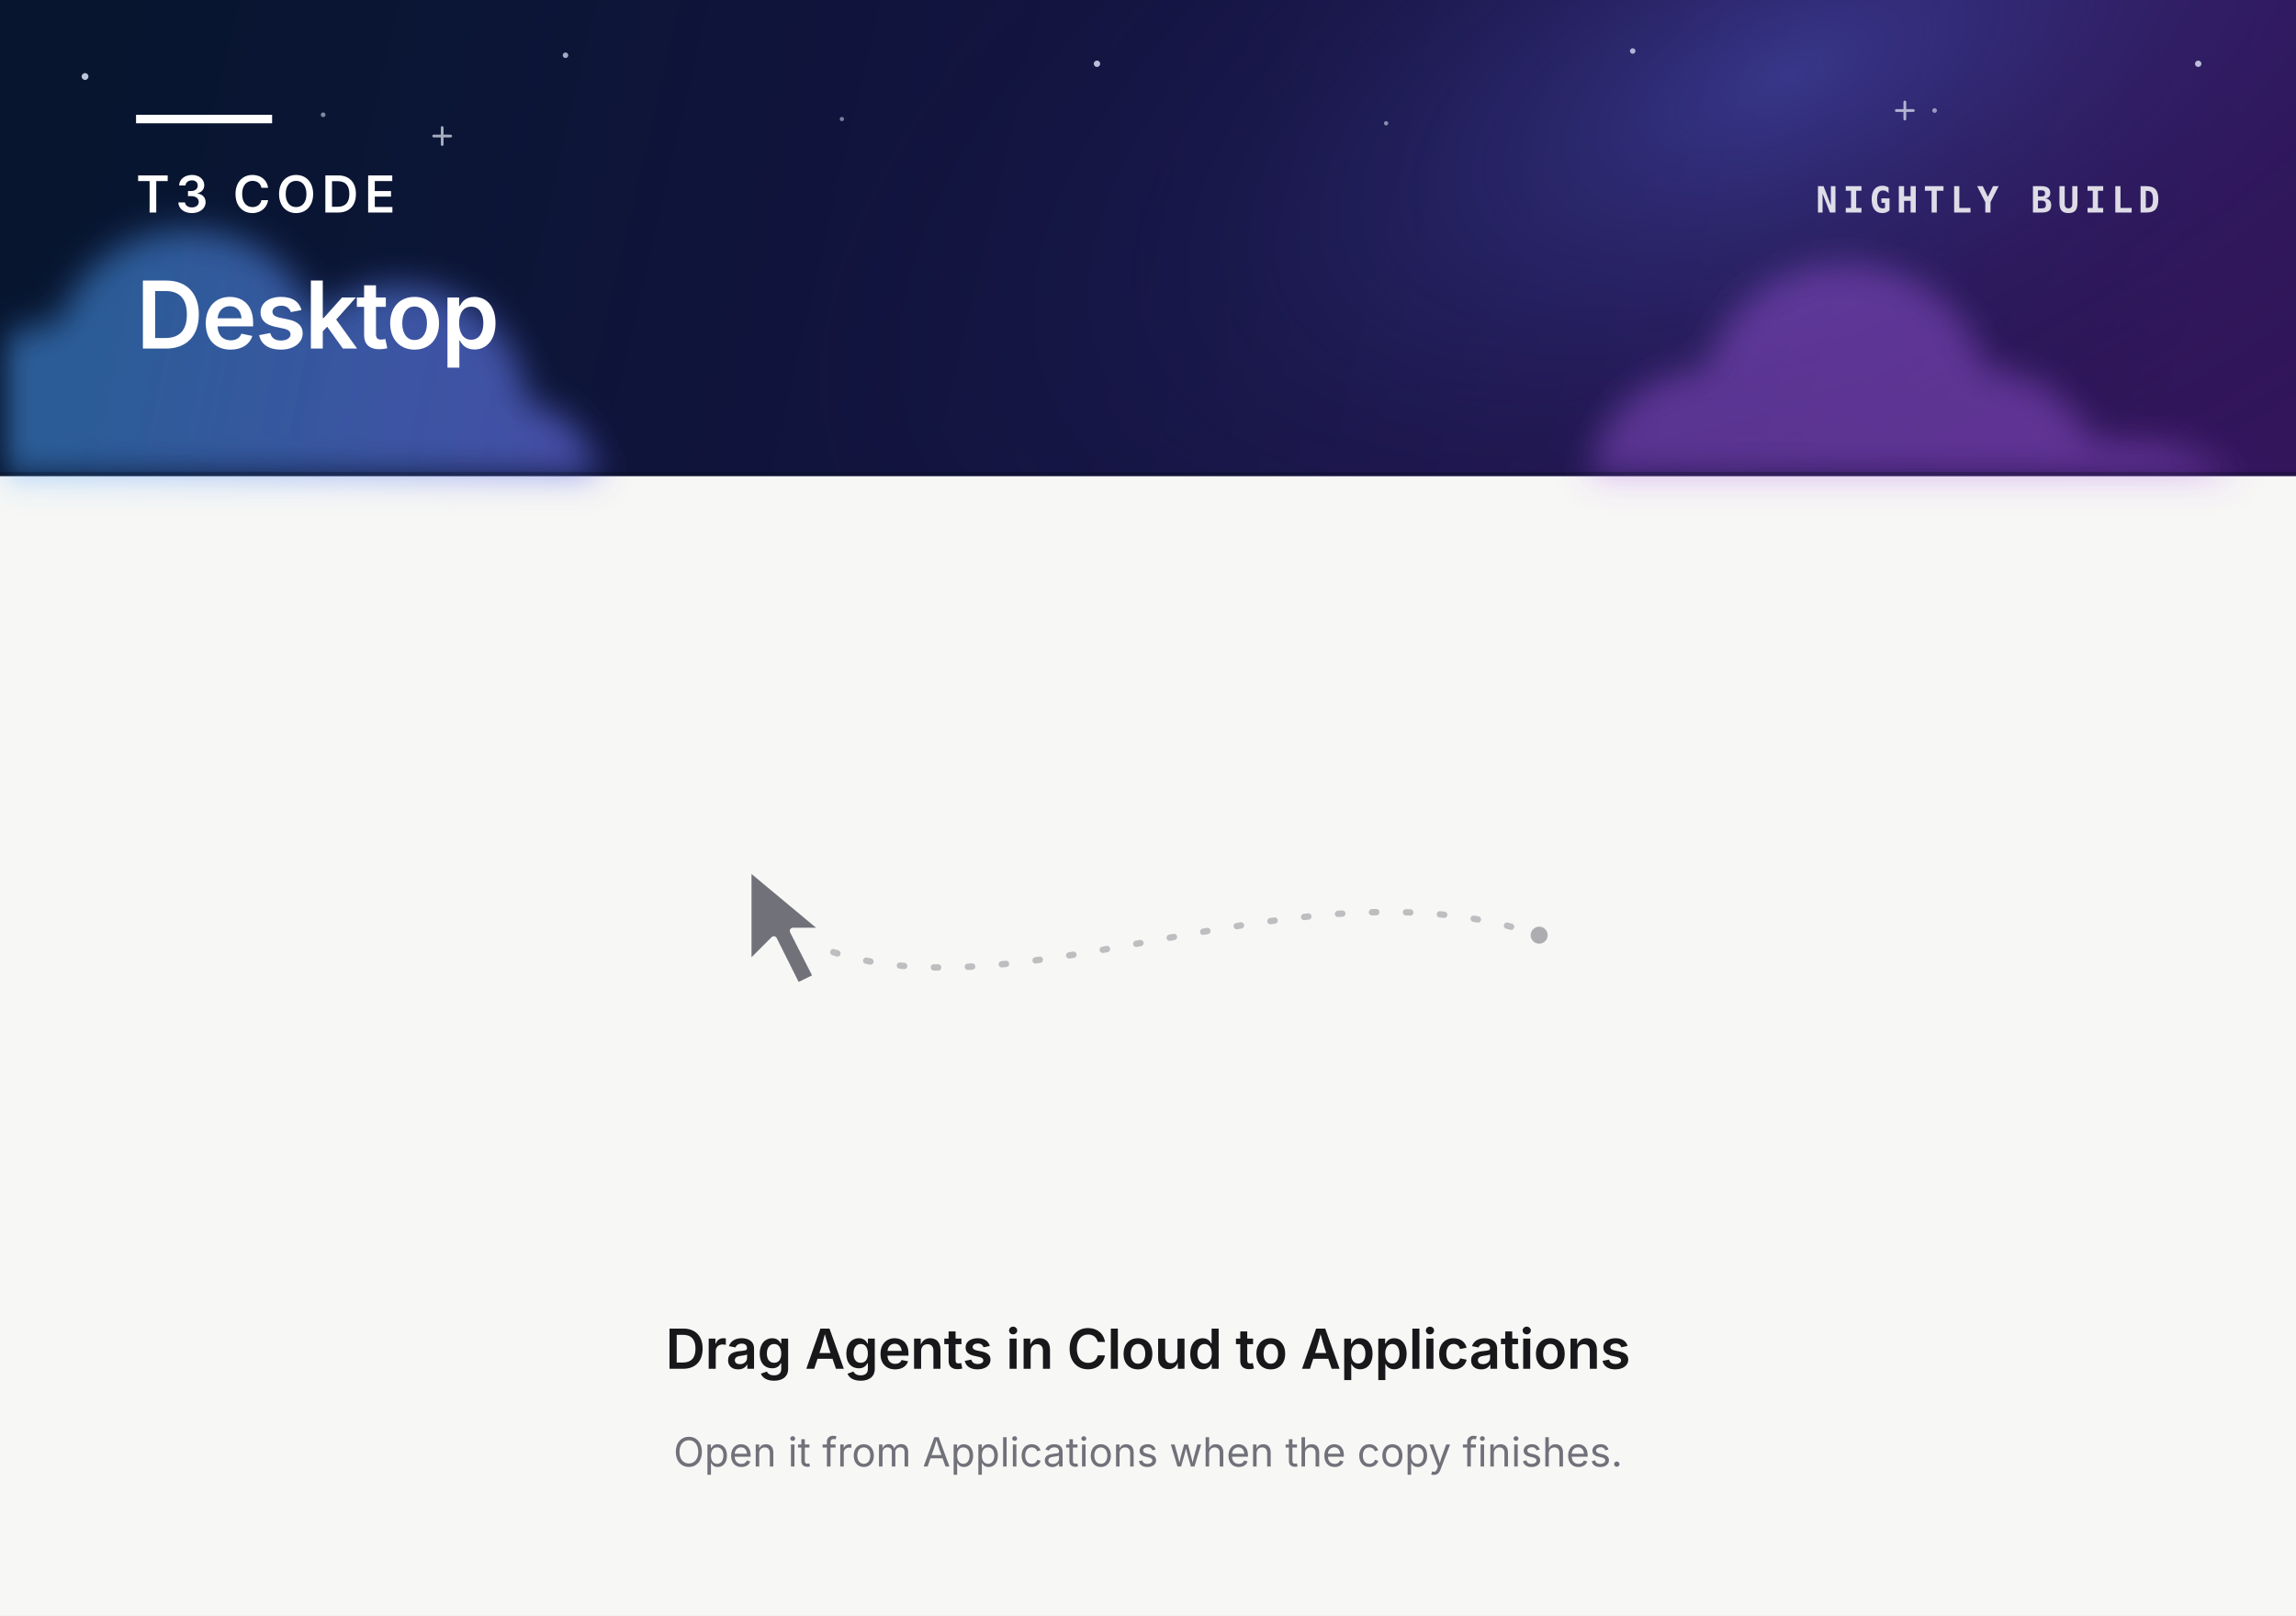
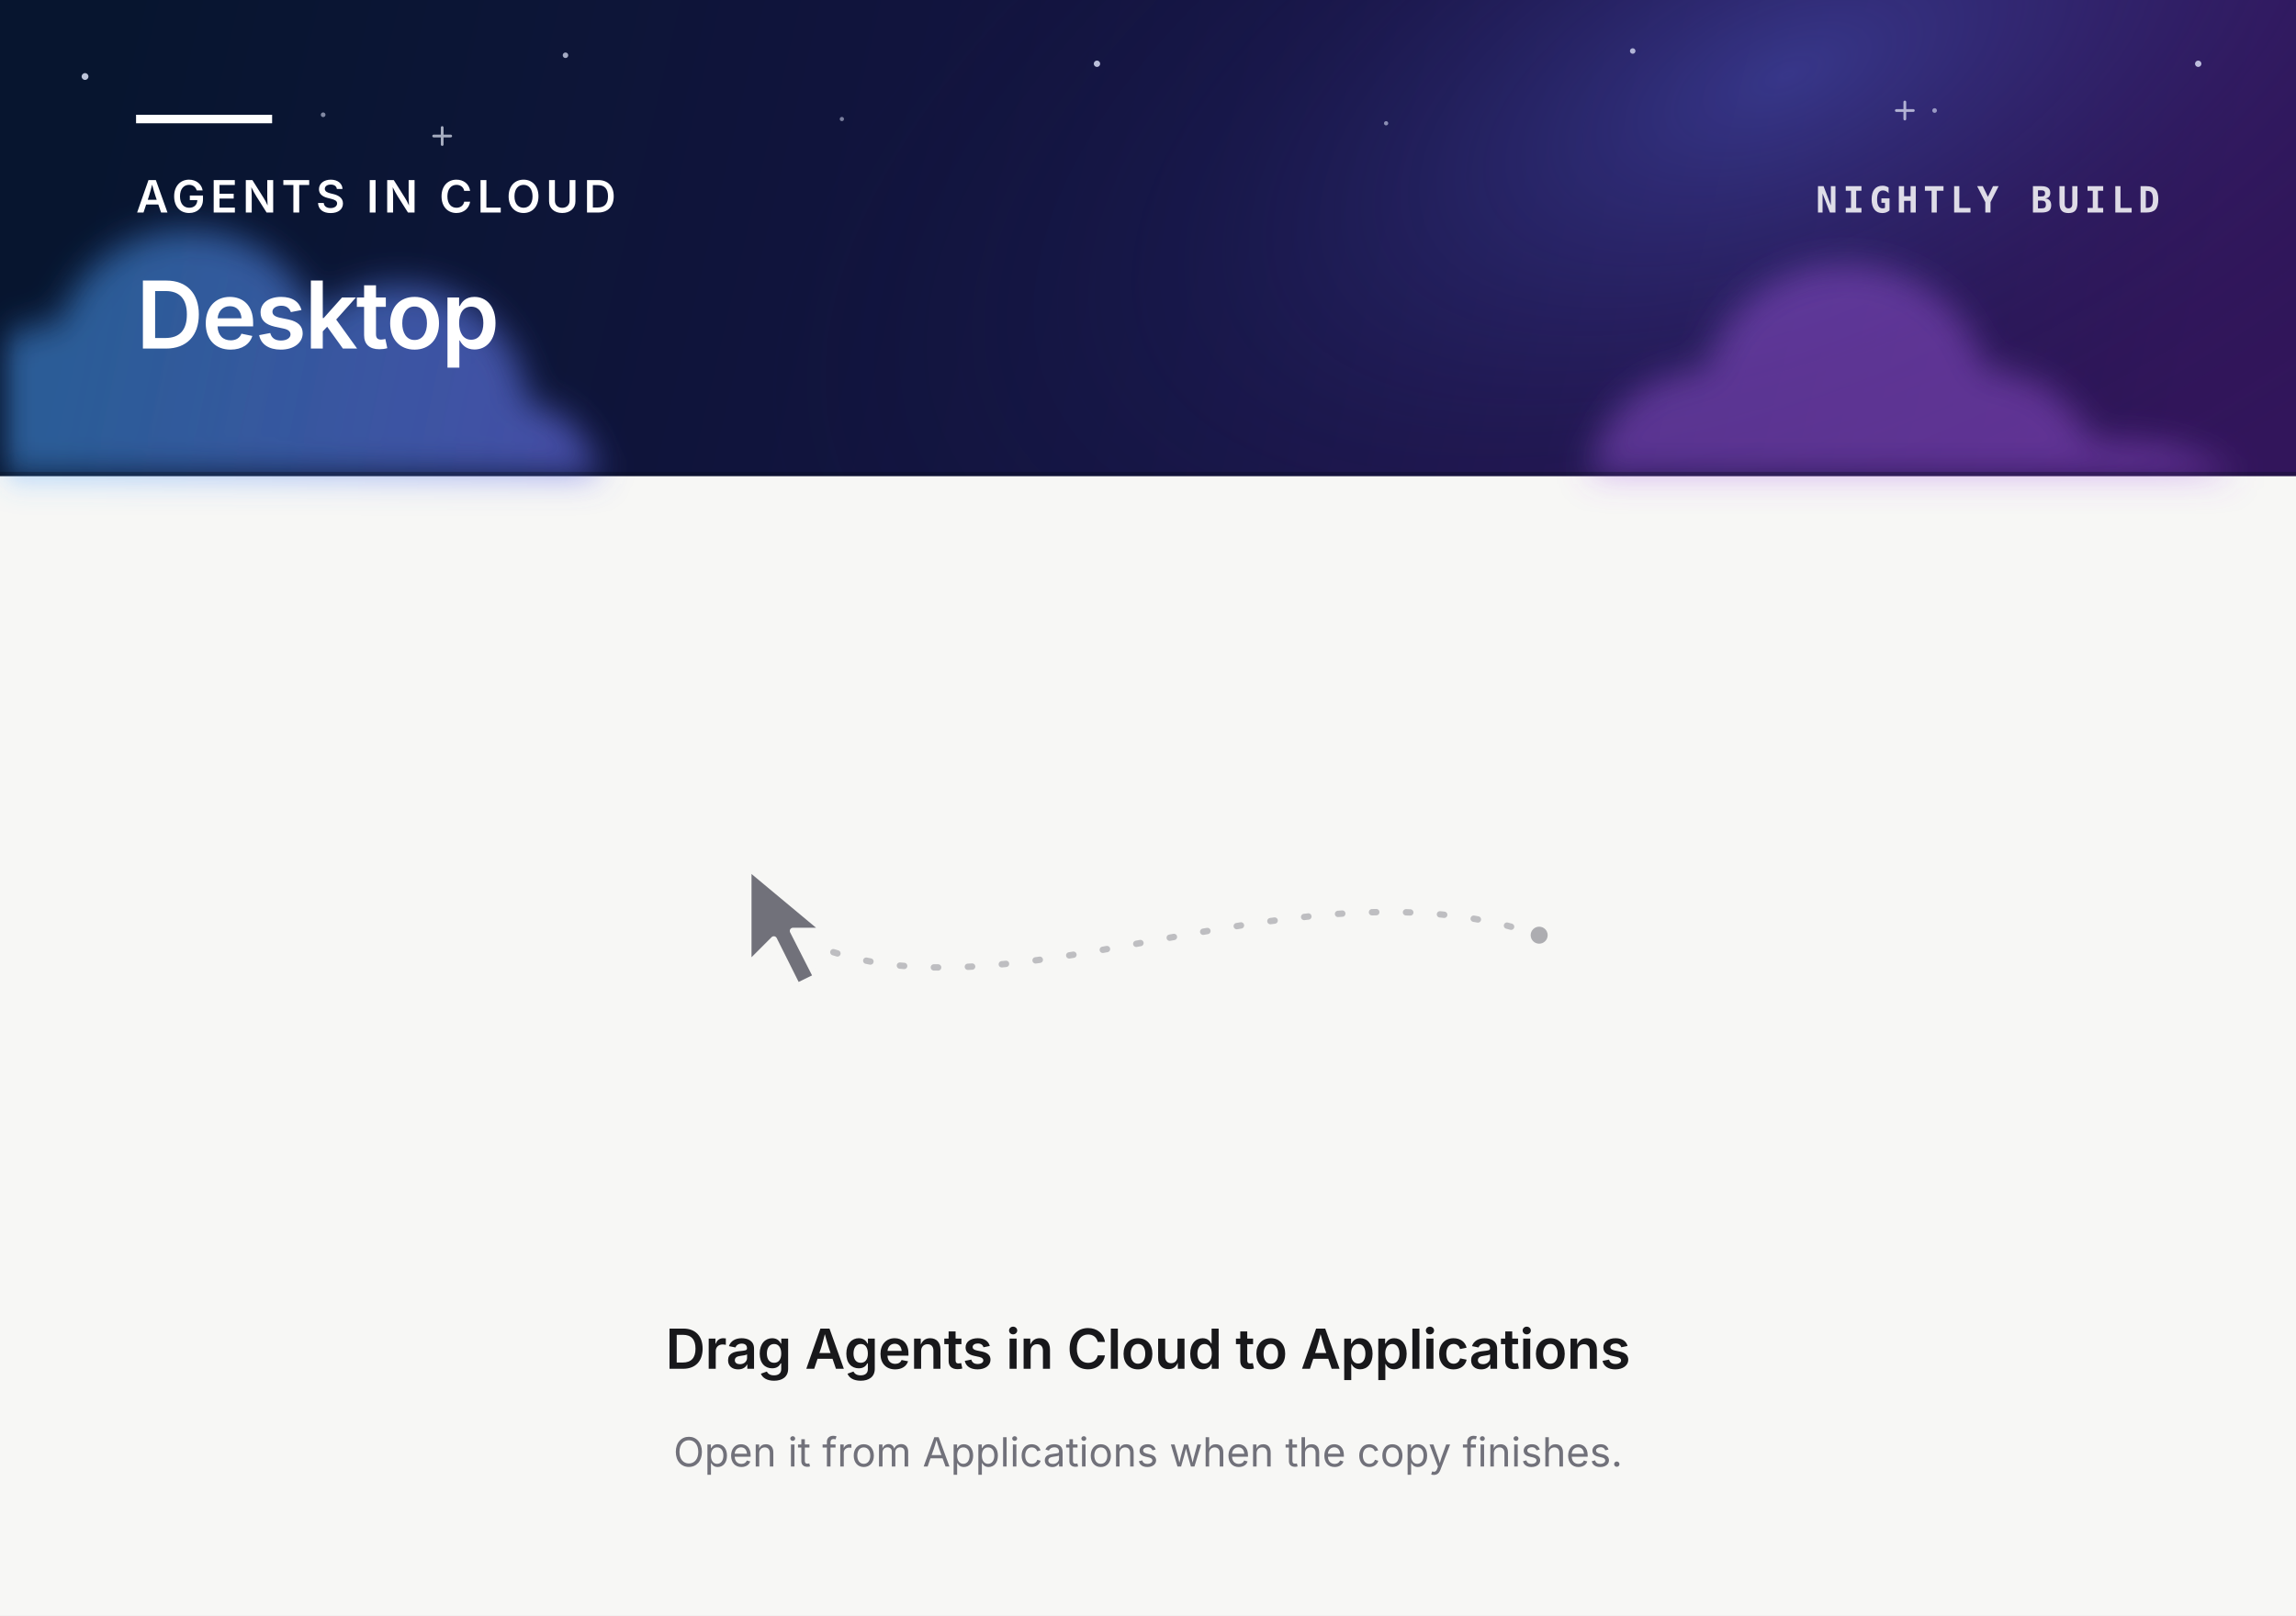
<svg xmlns="http://www.w3.org/2000/svg" width="1080" height="760" viewBox="0 0 540 380" fill="none">
  <defs>
    <linearGradient id="night-sky" x1="28" y1="0" x2="510" y2="112" gradientUnits="userSpaceOnUse">
      <stop stop-color="#07152F" />
      <stop offset="0.52" stop-color="#151443" />
      <stop offset="1" stop-color="#32155B" />
    </linearGradient>
    <radialGradient id="night-glow" cx="0" cy="0" r="1" gradientUnits="userSpaceOnUse" gradientTransform="translate(420 18) rotate(157) scale(260 126)">
      <stop stop-color="#5165D8" stop-opacity="0.42" />
      <stop offset="0.55" stop-color="#283075" stop-opacity="0.15" />
      <stop offset="1" stop-color="#111635" stop-opacity="0" />
    </radialGradient>
    <linearGradient id="night-cloud" x1="18" y1="62" x2="260" y2="112" gradientUnits="userSpaceOnUse">
      <stop stop-color="#4EA4FF" stop-opacity="0.5" />
      <stop offset="0.52" stop-color="#696FEA" stop-opacity="0.62" />
      <stop offset="1" stop-color="#A85BEA" stop-opacity="0.5" />
    </linearGradient>
    <filter id="night-soft" x="-24" y="35" width="588" height="101" filterUnits="userSpaceOnUse">
      <feGaussianBlur stdDeviation="4" />
    </filter>
  </defs>
  <rect width="540" height="380" fill="#F7F7F5" />
  <rect width="540" height="112" fill="url(#night-sky)" />
  <rect width="540" height="112" fill="url(#night-glow)" />
  <g fill="#E4EAFF">
    <circle cx="20" cy="18" r="0.8" opacity="0.82" />
    <circle cx="76" cy="27" r="0.55" opacity="0.55" />
    <circle cx="133" cy="13" r="0.65" opacity="0.7" />
    <circle cx="198" cy="28" r="0.5" opacity="0.5" />
    <circle cx="258" cy="15" r="0.75" opacity="0.8" />
    <circle cx="326" cy="29" r="0.5" opacity="0.55" />
    <circle cx="384" cy="12" r="0.65" opacity="0.72" />
    <circle cx="455" cy="26" r="0.55" opacity="0.58" />
    <circle cx="517" cy="15" r="0.75" opacity="0.78" />
  </g>
  <g stroke="#EEF2FF" stroke-linecap="round" stroke-width="0.65" opacity="0.68">
    <path d="M104 30V34M102 32H106" />
    <path d="M448 24V28M446 26H450" />
  </g>
  <g filter="url(#night-soft)">
    <path d="M-12 112V101C-12 87 0 76 14 76C18 63 30 54 44 54C58 54 70 62 74 75C79 70 86 67 94 67C110 67 123 79 124 95C132 96 138 101 141 112H-12Z" fill="url(#night-cloud)" />
    <path d="M374 112C375 98 387 87 401 87C405 72 418 62 434 62C450 62 463 72 467 87C478 87 488 94 492 104C506 103 518 106 526 112H374Z" fill="url(#night-cloud)" opacity="0.82" />
  </g>
  <path d="M0 111.5H540" stroke="#050A19" stroke-opacity="0.3" />
  <path d="M32 28H64" stroke="#FFFFFF" stroke-width="2" />
  <g font-family="-apple-system, BlinkMacSystemFont, sans-serif" fill="#FFFFFF">
-     <text x="32" y="50" font-size="12" font-weight="600" letter-spacing="1.4">T3 CODE</text>
+     <text x="32" y="50" font-size="10.5" font-weight="600" letter-spacing="1.2">AGENTS IN CLOUD</text>
    <text x="32" y="82" font-size="22" font-weight="600" letter-spacing="-0.45">Desktop</text>
    <text x="508" y="50" text-anchor="end" font-family="ui-monospace, SFMono-Regular, Menlo, monospace" font-size="8.5" font-weight="600" letter-spacing="1.2" opacity="0.84">NIGHTLY BUILD</text>
  </g>
  <path d="M196 224C242 239 307 201 362 220" stroke="#71717A" stroke-width="1.5" stroke-linecap="round" stroke-dasharray="1 7" opacity="0.42" />
  <circle cx="362" cy="220" r="2" fill="#71717A" opacity="0.55" />
  <path d="M176 204V227L182 221L187.5 232L192 229.8L186.5 219H194L176 204Z" fill="#71717A" stroke="#F7F7F5" stroke-width="1.5" stroke-linejoin="round" />
  <g font-family="-apple-system, BlinkMacSystemFont, sans-serif" text-anchor="middle">
    <text x="270" y="322" font-size="13" font-weight="600" letter-spacing="-0.1" fill="#18181B">Drag Agents in Cloud to Applications</text>
    <text x="270" y="345" font-size="9.5" fill="#71717A">Open it from Applications when the copy finishes.</text>
  </g>
</svg>
